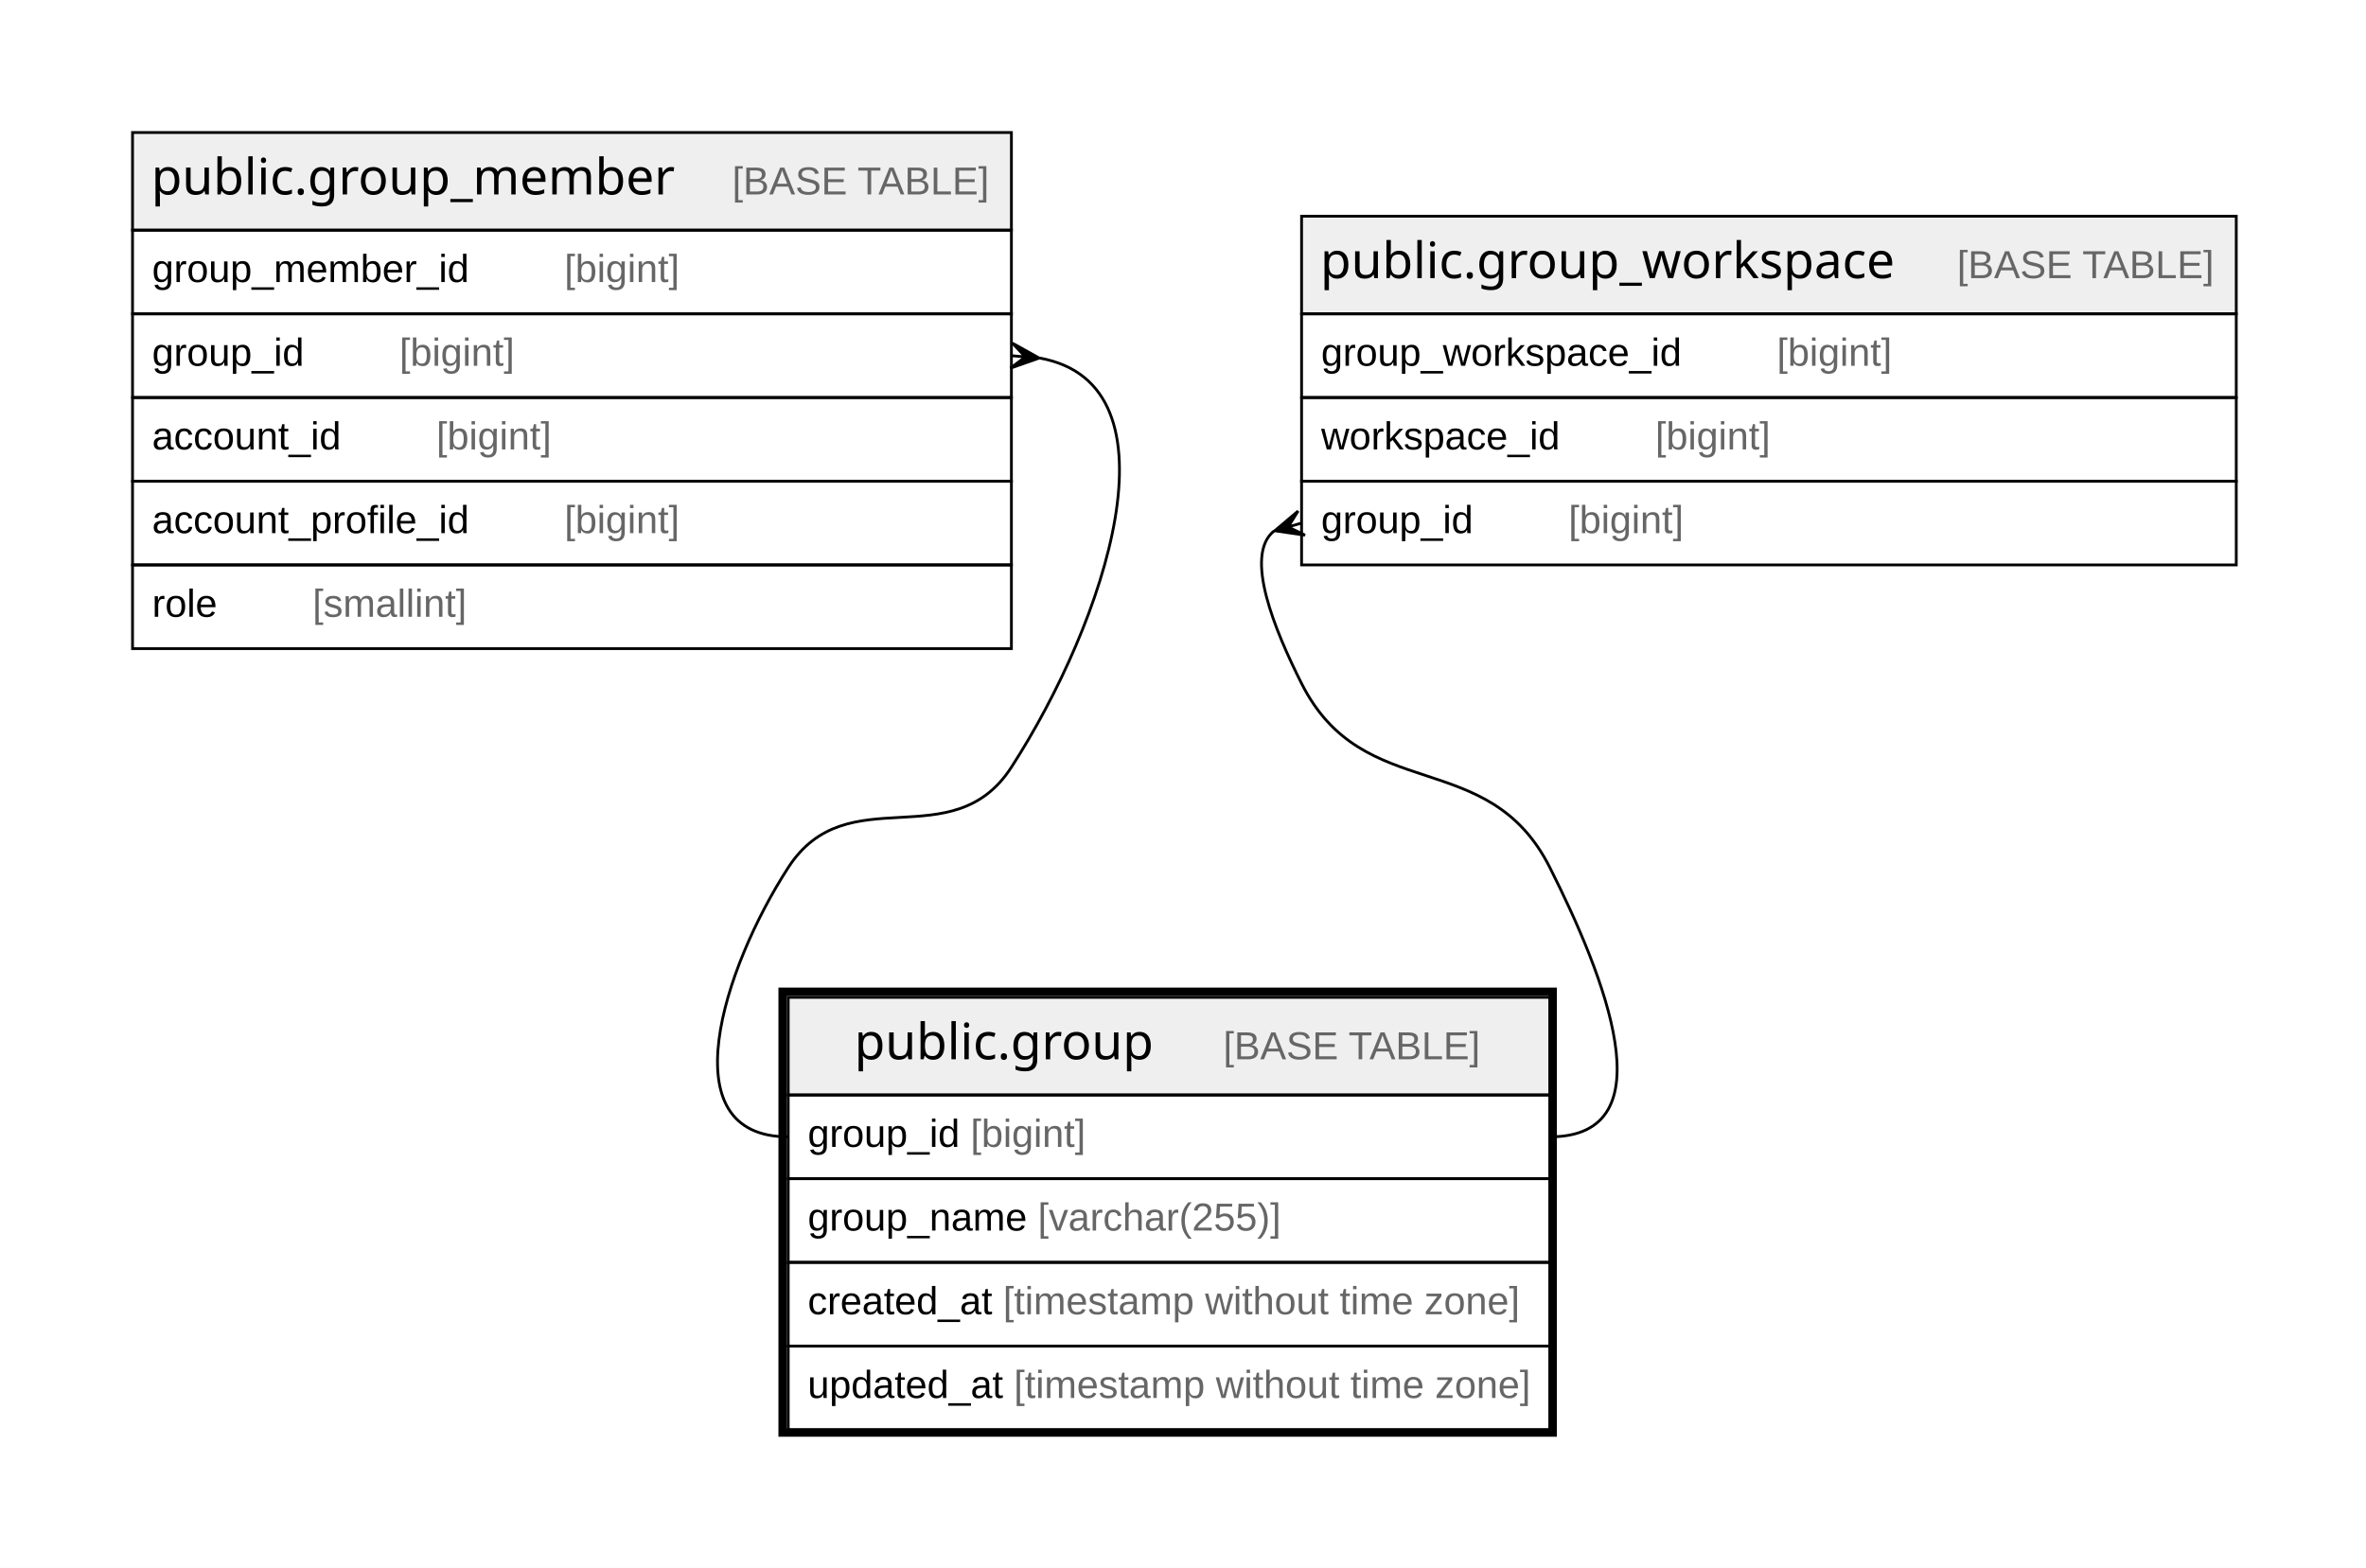
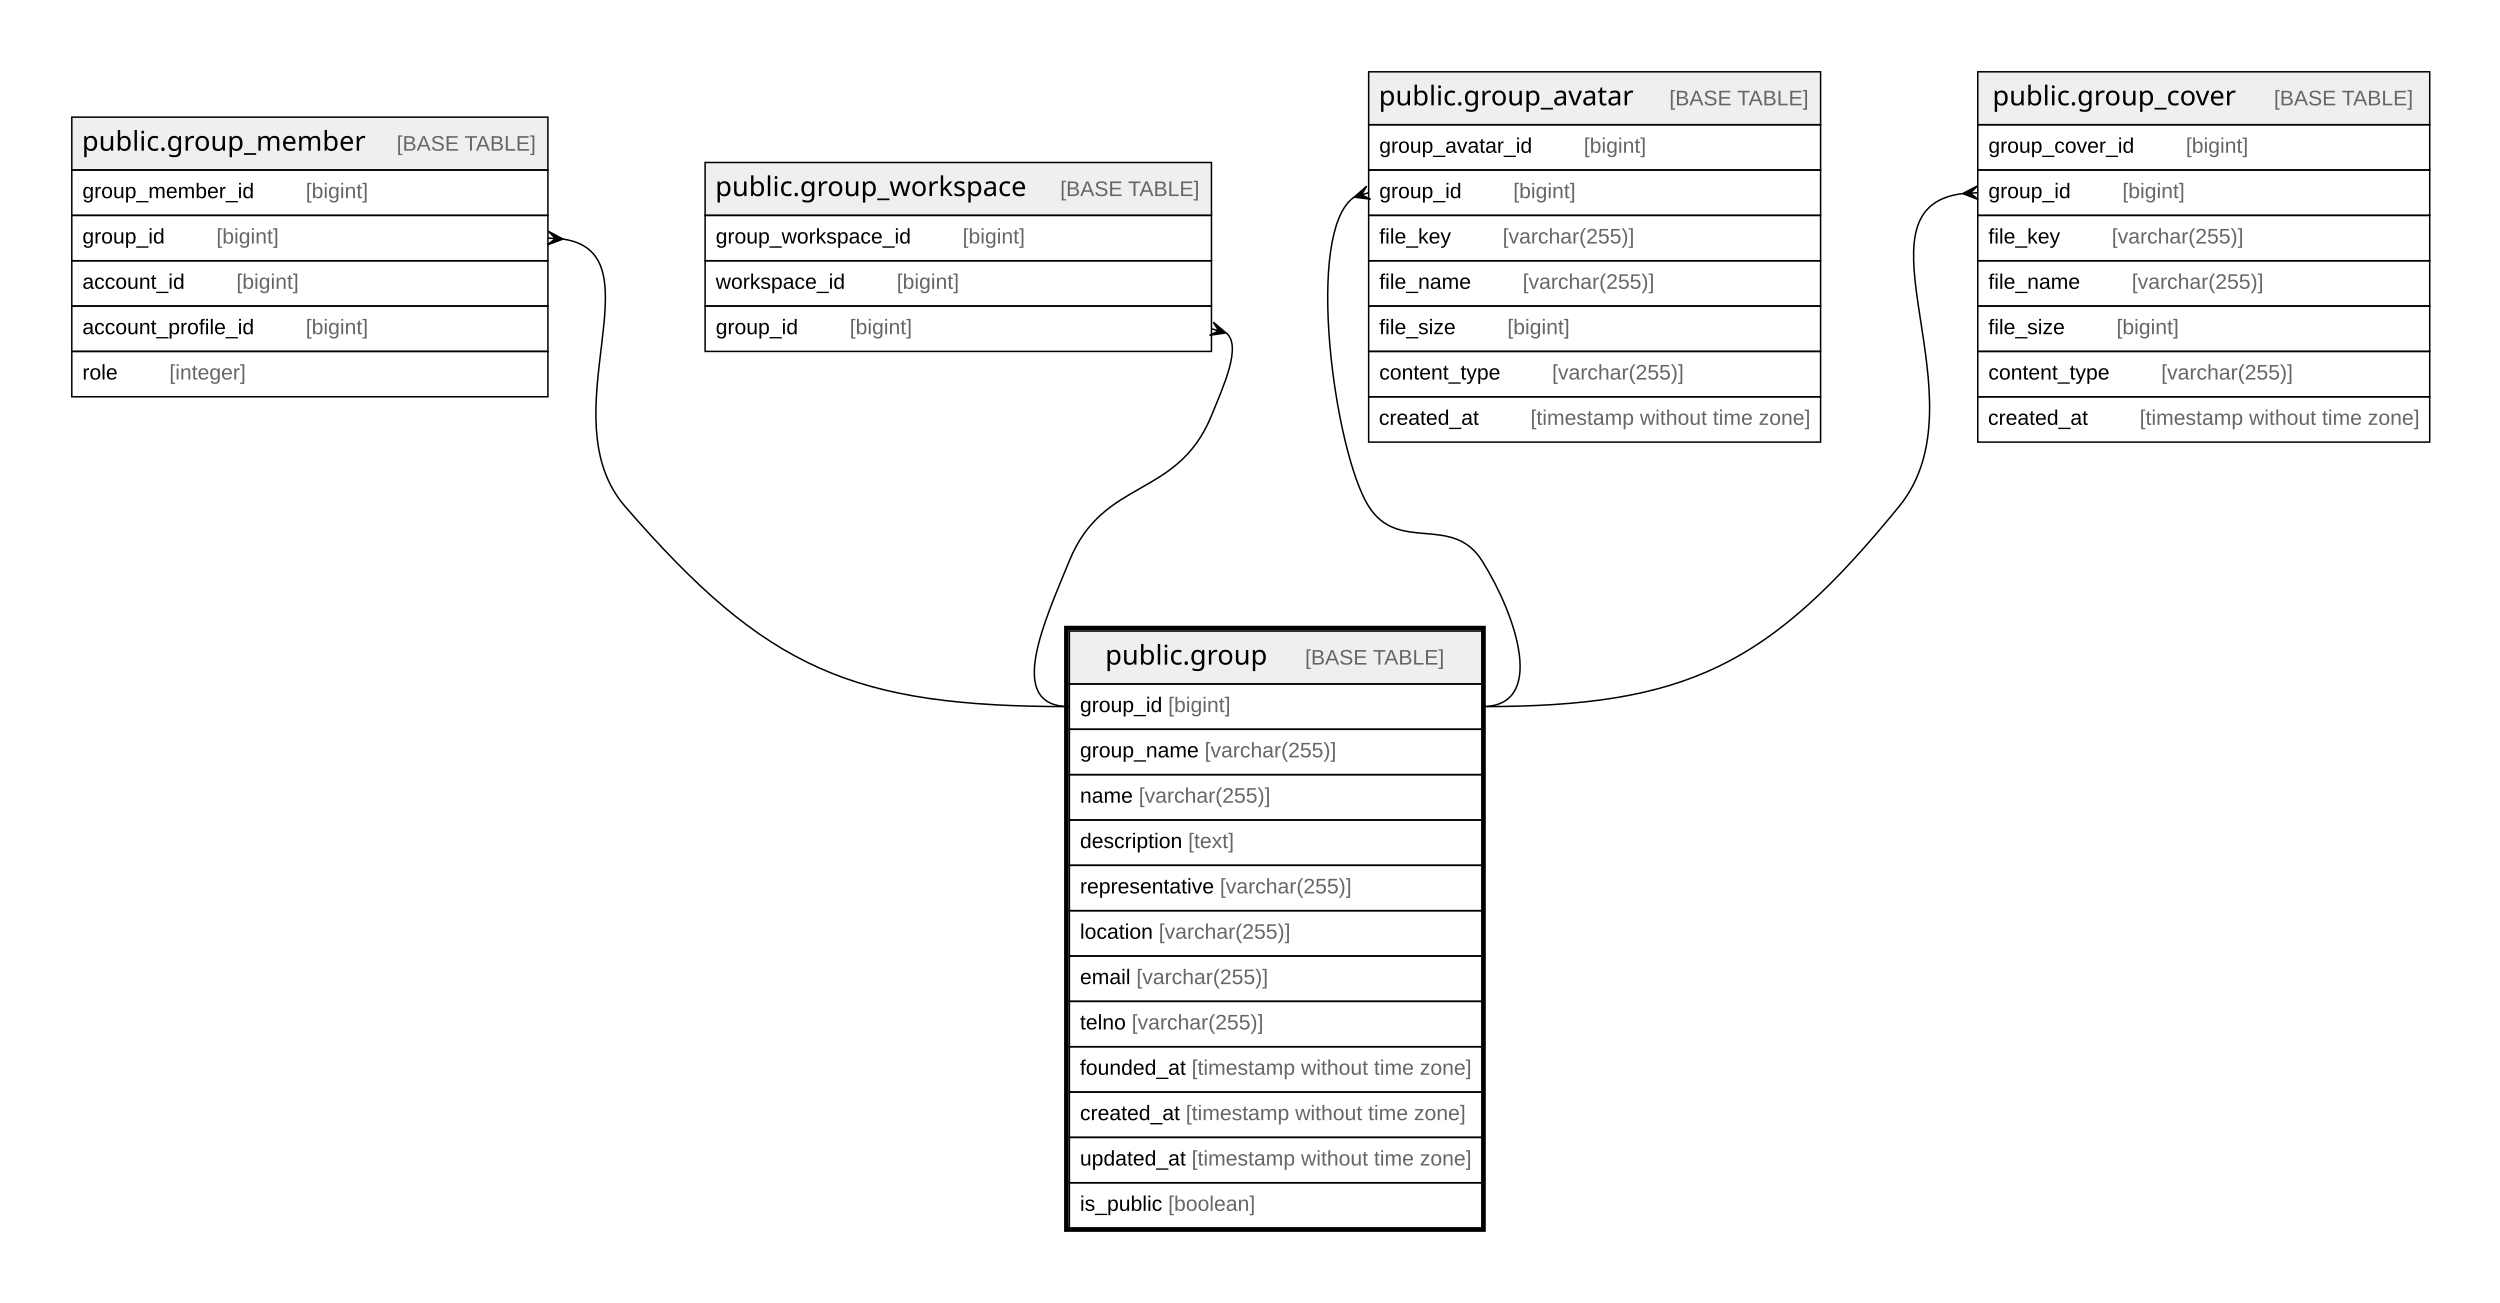
- <svg xmlns="http://www.w3.org/2000/svg" width="848pt" height="562pt" viewBox="0.00 0.00 848.00 562.00">
-   <g id="graph0" class="graph" transform="scale(1 1) rotate(0) translate(4 558)">
-     <polygon fill="#ffffff" stroke="transparent" points="-4,4 -4,-558 844,-558 844,4 -4,4" />
+ <svg xmlns="http://www.w3.org/2000/svg" width="1654pt" height="862pt" viewBox="0.00 0.00 1654.00 862.00">
+   <g id="graph0" class="graph" transform="scale(1 1) rotate(0) translate(4 858)">
+     <polygon fill="#ffffff" stroke="transparent" points="-4,4 -4,-858 1650,-858 1650,4 -4,4" />
    <g id="node1" class="node">
-       <polygon fill="#efefef" stroke="transparent" points="278.5,-165.5 278.5,-200.5 551.5,-200.5 551.5,-165.5 278.5,-165.5" />
-       <polygon fill="none" stroke="#000000" points="278.5,-165.5 278.5,-200.5 551.5,-200.5 551.5,-165.5 278.5,-165.5" />
-       <text text-anchor="start" x="302.203" y="-178.3" font-family="Arial Bold" font-size="18.00" fill="#000000">public.group</text>
-       <text text-anchor="start" x="400.229" y="-178.3" font-family="Arial" font-size="14.00" fill="#000000">    </text>
-       <text text-anchor="start" x="434.434" y="-178.3" font-family="Arial" font-size="14.00" fill="#666666">[BASE TABLE]</text>
-       <polygon fill="none" stroke="#000000" points="278.5,-135.5 278.5,-165.5 551.5,-165.5 551.5,-135.5 278.5,-135.5" />
-       <text text-anchor="start" x="285.5" y="-146.9" font-family="Arial" font-size="14.00" fill="#000000">group_id </text>
-       <text text-anchor="start" x="343.853" y="-146.9" font-family="Arial" font-size="14.00" fill="#666666">[bigint]</text>
-       <polygon fill="none" stroke="#000000" points="278.5,-105.5 278.5,-135.5 551.5,-135.5 551.5,-105.5 278.5,-105.5" />
-       <text text-anchor="start" x="285.5" y="-116.9" font-family="Arial" font-size="14.00" fill="#000000">group_name </text>
-       <text text-anchor="start" x="367.973" y="-116.9" font-family="Arial" font-size="14.00" fill="#666666">[varchar(255)]</text>
-       <polygon fill="none" stroke="#000000" points="278.5,-75.5 278.5,-105.5 551.5,-105.5 551.5,-75.5 278.5,-75.5" />
-       <text text-anchor="start" x="285.5" y="-86.9" font-family="Arial" font-size="14.00" fill="#000000">created_at </text>
-       <text text-anchor="start" x="355.528" y="-86.9" font-family="Arial" font-size="14.00" fill="#666666">[timestamp without time zone]</text>
-       <polygon fill="none" stroke="#000000" points="278.5,-45.5 278.5,-75.5 551.5,-75.5 551.5,-45.5 278.5,-45.5" />
-       <text text-anchor="start" x="285.464" y="-56.9" font-family="Arial" font-size="14.00" fill="#000000">updated_at </text>
-       <text text-anchor="start" x="359.396" y="-56.9" font-family="Arial" font-size="14.00" fill="#666666">[timestamp without time zone]</text>
-       <polygon fill="none" stroke="#000000" stroke-width="3" points="276.5,-44.5 276.5,-202.5 552.5,-202.5 552.5,-44.5 276.5,-44.5" />
+       <polygon fill="#efefef" stroke="transparent" points="703.5,-405.5 703.5,-440.5 976.5,-440.5 976.5,-405.5 703.5,-405.5" />
+       <polygon fill="none" stroke="#000000" points="703.5,-405.5 703.5,-440.5 976.5,-440.5 976.5,-405.5 703.5,-405.5" />
+       <text text-anchor="start" x="727.203" y="-418.3" font-family="Arial Bold" font-size="18.00" fill="#000000">public.group</text>
+       <text text-anchor="start" x="825.229" y="-418.3" font-family="Arial" font-size="14.00" fill="#000000">    </text>
+       <text text-anchor="start" x="859.434" y="-418.3" font-family="Arial" font-size="14.00" fill="#666666">[BASE TABLE]</text>
+       <polygon fill="none" stroke="#000000" points="703.5,-375.5 703.5,-405.5 976.5,-405.5 976.5,-375.5 703.5,-375.5" />
+       <text text-anchor="start" x="710.5" y="-386.9" font-family="Arial" font-size="14.00" fill="#000000">group_id </text>
+       <text text-anchor="start" x="768.853" y="-386.9" font-family="Arial" font-size="14.00" fill="#666666">[bigint]</text>
+       <polygon fill="none" stroke="#000000" points="703.5,-345.5 703.5,-375.5 976.5,-375.5 976.5,-345.5 703.5,-345.5" />
+       <text text-anchor="start" x="710.5" y="-356.9" font-family="Arial" font-size="14.00" fill="#000000">group_name </text>
+       <text text-anchor="start" x="792.973" y="-356.9" font-family="Arial" font-size="14.00" fill="#666666">[varchar(255)]</text>
+       <polygon fill="none" stroke="#000000" points="703.5,-315.5 703.5,-345.5 976.5,-345.5 976.5,-315.5 703.5,-315.5" />
+       <text text-anchor="start" x="710.5" y="-326.9" font-family="Arial" font-size="14.00" fill="#000000">name </text>
+       <text text-anchor="start" x="749.399" y="-326.9" font-family="Arial" font-size="14.00" fill="#666666">[varchar(255)]</text>
+       <polygon fill="none" stroke="#000000" points="703.5,-285.5 703.5,-315.5 976.5,-315.5 976.5,-285.5 703.5,-285.5" />
+       <text text-anchor="start" x="710.5" y="-296.9" font-family="Arial" font-size="14.00" fill="#000000">description </text>
+       <text text-anchor="start" x="782.068" y="-296.9" font-family="Arial" font-size="14.00" fill="#666666">[text]</text>
+       <polygon fill="none" stroke="#000000" points="703.5,-255.5 703.5,-285.5 976.5,-285.5 976.5,-255.5 703.5,-255.5" />
+       <text text-anchor="start" x="710.5" y="-266.9" font-family="Arial" font-size="14.00" fill="#000000">representative </text>
+       <text text-anchor="start" x="803.078" y="-266.9" font-family="Arial" font-size="14.00" fill="#666666">[varchar(255)]</text>
+       <polygon fill="none" stroke="#000000" points="703.5,-225.5 703.5,-255.5 976.5,-255.5 976.5,-225.5 703.5,-225.5" />
+       <text text-anchor="start" x="710.5" y="-236.9" font-family="Arial" font-size="14.00" fill="#000000">location </text>
+       <text text-anchor="start" x="762.625" y="-236.9" font-family="Arial" font-size="14.00" fill="#666666">[varchar(255)]</text>
+       <polygon fill="none" stroke="#000000" points="703.5,-195.5 703.5,-225.5 976.5,-225.5 976.5,-195.5 703.5,-195.5" />
+       <text text-anchor="start" x="710.5" y="-206.9" font-family="Arial" font-size="14.00" fill="#000000">email </text>
+       <text text-anchor="start" x="747.83" y="-206.9" font-family="Arial" font-size="14.00" fill="#666666">[varchar(255)]</text>
+       <polygon fill="none" stroke="#000000" points="703.5,-165.5 703.5,-195.5 976.5,-195.5 976.5,-165.5 703.5,-165.5" />
+       <text text-anchor="start" x="710.5" y="-176.9" font-family="Arial" font-size="14.00" fill="#000000">telno </text>
+       <text text-anchor="start" x="744.736" y="-176.9" font-family="Arial" font-size="14.00" fill="#666666">[varchar(255)]</text>
+       <polygon fill="none" stroke="#000000" points="703.5,-135.5 703.5,-165.5 976.5,-165.5 976.5,-135.5 703.5,-135.5" />
+       <text text-anchor="start" x="710.464" y="-146.9" font-family="Arial" font-size="14.00" fill="#000000">founded_at </text>
+       <text text-anchor="start" x="784.396" y="-146.9" font-family="Arial" font-size="14.00" fill="#666666">[timestamp without time zone]</text>
+       <polygon fill="none" stroke="#000000" points="703.5,-105.5 703.5,-135.5 976.5,-135.5 976.5,-105.5 703.5,-105.5" />
+       <text text-anchor="start" x="710.5" y="-116.9" font-family="Arial" font-size="14.00" fill="#000000">created_at </text>
+       <text text-anchor="start" x="780.528" y="-116.9" font-family="Arial" font-size="14.00" fill="#666666">[timestamp without time zone]</text>
+       <polygon fill="none" stroke="#000000" points="703.5,-75.5 703.5,-105.5 976.5,-105.5 976.5,-75.5 703.5,-75.5" />
+       <text text-anchor="start" x="710.464" y="-86.9" font-family="Arial" font-size="14.00" fill="#000000">updated_at </text>
+       <text text-anchor="start" x="784.396" y="-86.9" font-family="Arial" font-size="14.00" fill="#666666">[timestamp without time zone]</text>
+       <polygon fill="none" stroke="#000000" points="703.5,-45.5 703.5,-75.5 976.5,-75.5 976.5,-45.5 703.5,-45.5" />
+       <text text-anchor="start" x="710.5" y="-56.9" font-family="Arial" font-size="14.00" fill="#000000">is_public </text>
+       <text text-anchor="start" x="768.841" y="-56.9" font-family="Arial" font-size="14.00" fill="#666666">[boolean]</text>
+       <polygon fill="none" stroke="#000000" stroke-width="3" points="701.5,-44.5 701.5,-442.5 977.5,-442.5 977.5,-44.5 701.5,-44.5" />
    </g>
    <g id="node2" class="node">
-       <polygon fill="#efefef" stroke="transparent" points="43.5,-475.5 43.5,-510.5 358.5,-510.5 358.5,-475.5 43.5,-475.5" />
-       <polygon fill="none" stroke="#000000" points="43.5,-475.5 43.5,-510.5 358.5,-510.5 358.5,-475.5 43.5,-475.5" />
-       <text text-anchor="start" x="50.202" y="-488.3" font-family="Arial Bold" font-size="18.00" fill="#000000">public.group_member</text>
-       <text text-anchor="start" x="224.23" y="-488.3" font-family="Arial" font-size="14.00" fill="#000000">    </text>
-       <text text-anchor="start" x="258.435" y="-488.3" font-family="Arial" font-size="14.00" fill="#666666">[BASE TABLE]</text>
-       <polygon fill="none" stroke="#000000" points="43.5,-445.5 43.5,-475.5 358.5,-475.5 358.5,-445.5 43.5,-445.5" />
-       <text text-anchor="start" x="50.5" y="-456.9" font-family="Arial" font-size="14.00" fill="#000000">group_member_id    </text>
-       <text text-anchor="start" x="198.28" y="-456.9" font-family="Arial" font-size="14.00" fill="#666666">[bigint]</text>
-       <polygon fill="none" stroke="#000000" points="43.5,-415.5 43.5,-445.5 358.5,-445.5 358.5,-415.5 43.5,-415.5" />
-       <text text-anchor="start" x="50.5" y="-426.9" font-family="Arial" font-size="14.00" fill="#000000">group_id    </text>
-       <text text-anchor="start" x="139.168" y="-426.9" font-family="Arial" font-size="14.00" fill="#666666">[bigint]</text>
-       <polygon fill="none" stroke="#000000" points="43.5,-385.5 43.5,-415.5 358.5,-415.5 358.5,-385.5 43.5,-385.5" />
-       <text text-anchor="start" x="50.5" y="-396.9" font-family="Arial" font-size="14.00" fill="#000000">account_id    </text>
-       <text text-anchor="start" x="152.398" y="-396.9" font-family="Arial" font-size="14.00" fill="#666666">[bigint]</text>
-       <polygon fill="none" stroke="#000000" points="43.5,-355.5 43.5,-385.5 358.5,-385.5 358.5,-355.5 43.5,-355.5" />
-       <text text-anchor="start" x="50.5" y="-366.9" font-family="Arial" font-size="14.00" fill="#000000">account_profile_id    </text>
-       <text text-anchor="start" x="198.292" y="-366.9" font-family="Arial" font-size="14.00" fill="#666666">[bigint]</text>
-       <polygon fill="none" stroke="#000000" points="43.5,-325.5 43.5,-355.5 358.5,-355.5 358.5,-325.5 43.5,-325.5" />
-       <text text-anchor="start" x="50.5" y="-336.9" font-family="Arial" font-size="14.00" fill="#000000">role    </text>
-       <text text-anchor="start" x="108.037" y="-336.9" font-family="Arial" font-size="14.00" fill="#666666">[smallint]</text>
+       <polygon fill="#efefef" stroke="transparent" points="43.5,-745.5 43.5,-780.5 358.5,-780.5 358.5,-745.5 43.5,-745.5" />
+       <polygon fill="none" stroke="#000000" points="43.5,-745.5 43.5,-780.5 358.5,-780.5 358.5,-745.5 43.5,-745.5" />
+       <text text-anchor="start" x="50.202" y="-758.3" font-family="Arial Bold" font-size="18.00" fill="#000000">public.group_member</text>
+       <text text-anchor="start" x="224.23" y="-758.3" font-family="Arial" font-size="14.00" fill="#000000">    </text>
+       <text text-anchor="start" x="258.435" y="-758.3" font-family="Arial" font-size="14.00" fill="#666666">[BASE TABLE]</text>
+       <polygon fill="none" stroke="#000000" points="43.5,-715.5 43.5,-745.5 358.5,-745.5 358.5,-715.5 43.5,-715.5" />
+       <text text-anchor="start" x="50.5" y="-726.9" font-family="Arial" font-size="14.00" fill="#000000">group_member_id    </text>
+       <text text-anchor="start" x="198.28" y="-726.9" font-family="Arial" font-size="14.00" fill="#666666">[bigint]</text>
+       <polygon fill="none" stroke="#000000" points="43.5,-685.5 43.5,-715.5 358.5,-715.5 358.5,-685.5 43.5,-685.5" />
+       <text text-anchor="start" x="50.5" y="-696.9" font-family="Arial" font-size="14.00" fill="#000000">group_id    </text>
+       <text text-anchor="start" x="139.168" y="-696.9" font-family="Arial" font-size="14.00" fill="#666666">[bigint]</text>
+       <polygon fill="none" stroke="#000000" points="43.5,-655.5 43.5,-685.5 358.5,-685.5 358.5,-655.5 43.5,-655.5" />
+       <text text-anchor="start" x="50.5" y="-666.9" font-family="Arial" font-size="14.00" fill="#000000">account_id    </text>
+       <text text-anchor="start" x="152.398" y="-666.9" font-family="Arial" font-size="14.00" fill="#666666">[bigint]</text>
+       <polygon fill="none" stroke="#000000" points="43.5,-625.5 43.5,-655.5 358.5,-655.5 358.5,-625.5 43.5,-625.5" />
+       <text text-anchor="start" x="50.5" y="-636.9" font-family="Arial" font-size="14.00" fill="#000000">account_profile_id    </text>
+       <text text-anchor="start" x="198.292" y="-636.9" font-family="Arial" font-size="14.00" fill="#666666">[bigint]</text>
+       <polygon fill="none" stroke="#000000" points="43.5,-595.5 43.5,-625.5 358.5,-625.5 358.5,-595.5 43.5,-595.5" />
+       <text text-anchor="start" x="50.5" y="-606.9" font-family="Arial" font-size="14.00" fill="#000000">role    </text>
+       <text text-anchor="start" x="108.037" y="-606.9" font-family="Arial" font-size="14.00" fill="#666666">[integer]</text>
    </g>
    <g id="edge1" class="edge">
-       <path fill="none" stroke="#000000" d="M368.736,-429.634C420.644,-420.147 392.079,-334.932 358.5,-283 337.33,-250.258 299.67,-279.742 278.5,-247 255.213,-210.984 235.611,-150.5 278.5,-150.5" />
-       <polygon fill="#000000" stroke="#000000" points="368.464,-429.657 358.12,-426.016 363.482,-430.078 358.5,-430.5 358.5,-430.5 358.5,-430.5 363.482,-430.078 358.88,-434.984 368.464,-429.657 368.464,-429.657" />
+       <path fill="none" stroke="#000000" d="M368.579,-699.816C433.241,-690.236 358.188,-582.267 409.5,-523 503.312,-414.644 560.176,-390.5 703.5,-390.5" />
+       <polygon fill="#000000" stroke="#000000" points="368.477,-699.823 358.195,-696.01 363.488,-700.162 358.5,-700.5 358.5,-700.5 358.5,-700.5 363.488,-700.162 358.805,-704.99 368.477,-699.823 368.477,-699.823" />
    </g>
    <g id="node3" class="node">
-       <polygon fill="#efefef" stroke="transparent" points="462.5,-445.5 462.5,-480.5 797.5,-480.5 797.5,-445.5 462.5,-445.5" />
-       <polygon fill="none" stroke="#000000" points="462.5,-445.5 462.5,-480.5 797.5,-480.5 797.5,-445.5 462.5,-445.5" />
-       <text text-anchor="start" x="469.194" y="-458.3" font-family="Arial Bold" font-size="18.00" fill="#000000">public.group_workspace</text>
-       <text text-anchor="start" x="663.238" y="-458.3" font-family="Arial" font-size="14.00" fill="#000000">    </text>
-       <text text-anchor="start" x="697.443" y="-458.3" font-family="Arial" font-size="14.00" fill="#666666">[BASE TABLE]</text>
-       <polygon fill="none" stroke="#000000" points="462.5,-415.5 462.5,-445.5 797.5,-445.5 797.5,-415.5 462.5,-415.5" />
-       <text text-anchor="start" x="469.5" y="-426.9" font-family="Arial" font-size="14.00" fill="#000000">group_workspace_id    </text>
-       <text text-anchor="start" x="632.848" y="-426.9" font-family="Arial" font-size="14.00" fill="#666666">[bigint]</text>
-       <polygon fill="none" stroke="#000000" points="462.5,-385.5 462.5,-415.5 797.5,-415.5 797.5,-385.5 462.5,-385.5" />
-       <text text-anchor="start" x="469.5" y="-396.9" font-family="Arial" font-size="14.00" fill="#000000">workspace_id    </text>
-       <text text-anchor="start" x="589.274" y="-396.9" font-family="Arial" font-size="14.00" fill="#666666">[bigint]</text>
-       <polygon fill="none" stroke="#000000" points="462.5,-355.5 462.5,-385.5 797.5,-385.5 797.5,-355.5 462.5,-355.5" />
-       <text text-anchor="start" x="469.5" y="-366.9" font-family="Arial" font-size="14.00" fill="#000000">group_id    </text>
-       <text text-anchor="start" x="558.168" y="-366.9" font-family="Arial" font-size="14.00" fill="#666666">[bigint]</text>
+       <polygon fill="#efefef" stroke="transparent" points="462.5,-715.5 462.5,-750.5 797.5,-750.5 797.5,-715.5 462.5,-715.5" />
+       <polygon fill="none" stroke="#000000" points="462.5,-715.5 462.5,-750.5 797.5,-750.5 797.5,-715.5 462.5,-715.5" />
+       <text text-anchor="start" x="469.194" y="-728.3" font-family="Arial Bold" font-size="18.00" fill="#000000">public.group_workspace</text>
+       <text text-anchor="start" x="663.238" y="-728.3" font-family="Arial" font-size="14.00" fill="#000000">    </text>
+       <text text-anchor="start" x="697.443" y="-728.3" font-family="Arial" font-size="14.00" fill="#666666">[BASE TABLE]</text>
+       <polygon fill="none" stroke="#000000" points="462.5,-685.5 462.5,-715.5 797.5,-715.5 797.5,-685.5 462.5,-685.5" />
+       <text text-anchor="start" x="469.5" y="-696.9" font-family="Arial" font-size="14.00" fill="#000000">group_workspace_id    </text>
+       <text text-anchor="start" x="632.848" y="-696.9" font-family="Arial" font-size="14.00" fill="#666666">[bigint]</text>
+       <polygon fill="none" stroke="#000000" points="462.5,-655.5 462.5,-685.5 797.5,-685.5 797.5,-655.5 462.5,-655.5" />
+       <text text-anchor="start" x="469.5" y="-666.9" font-family="Arial" font-size="14.00" fill="#000000">workspace_id    </text>
+       <text text-anchor="start" x="589.274" y="-666.9" font-family="Arial" font-size="14.00" fill="#666666">[bigint]</text>
+       <polygon fill="none" stroke="#000000" points="462.5,-625.5 462.5,-655.5 797.5,-655.5 797.5,-625.5 462.5,-625.5" />
+       <text text-anchor="start" x="469.5" y="-636.9" font-family="Arial" font-size="14.00" fill="#000000">group_id    </text>
+       <text text-anchor="start" x="558.168" y="-636.9" font-family="Arial" font-size="14.00" fill="#666666">[bigint]</text>
    </g>
    <g id="edge2" class="edge">
-       <path fill="none" stroke="#000000" d="M452.62,-367.663C441.703,-358.931 452.984,-331.903 462.5,-313 484.642,-269.014 529.358,-290.986 551.5,-247 570.784,-208.691 594.389,-150.5 551.5,-150.5" />
-       <polygon fill="#000000" stroke="#000000" points="452.888,-367.74 461.258,-374.825 457.694,-369.12 462.5,-370.5 462.5,-370.5 462.5,-370.5 457.694,-369.12 463.742,-366.175 452.888,-367.74 452.888,-367.74" />
+       <path fill="none" stroke="#000000" d="M807.245,-637.725C817.774,-629.169 805.496,-602.595 797.5,-583 774.939,-527.711 726.061,-542.289 703.5,-487 687.296,-447.29 660.611,-390.5 703.5,-390.5" />
+       <polygon fill="#000000" stroke="#000000" points="807.118,-637.761 796.267,-636.172 802.309,-639.13 797.5,-640.5 797.5,-640.5 797.5,-640.5 802.309,-639.13 798.733,-644.828 807.118,-637.761 807.118,-637.761" />
+     </g>
+     <g id="node4" class="node">
+       <polygon fill="#efefef" stroke="transparent" points="901.5,-775.5 901.5,-810.5 1200.5,-810.5 1200.5,-775.5 901.5,-775.5" />
+       <polygon fill="none" stroke="#000000" points="901.5,-775.5 901.5,-810.5 1200.5,-810.5 1200.5,-775.5 901.5,-775.5" />
+       <text text-anchor="start" x="908.193" y="-788.3" font-family="Arial Bold" font-size="18.00" fill="#000000">public.group_avatar</text>
+       <text text-anchor="start" x="1066.239" y="-788.3" font-family="Arial" font-size="14.00" fill="#000000">    </text>
+       <text text-anchor="start" x="1100.444" y="-788.3" font-family="Arial" font-size="14.00" fill="#666666">[BASE TABLE]</text>
+       <polygon fill="none" stroke="#000000" points="901.5,-745.5 901.5,-775.5 1200.5,-775.5 1200.5,-745.5 901.5,-745.5" />
+       <text text-anchor="start" x="908.5" y="-756.9" font-family="Arial" font-size="14.00" fill="#000000">group_avatar_id    </text>
+       <text text-anchor="start" x="1043.849" y="-756.9" font-family="Arial" font-size="14.00" fill="#666666">[bigint]</text>
+       <polygon fill="none" stroke="#000000" points="901.5,-715.5 901.5,-745.5 1200.5,-745.5 1200.5,-715.5 901.5,-715.5" />
+       <text text-anchor="start" x="908.5" y="-726.9" font-family="Arial" font-size="14.00" fill="#000000">group_id    </text>
+       <text text-anchor="start" x="997.168" y="-726.9" font-family="Arial" font-size="14.00" fill="#666666">[bigint]</text>
+       <polygon fill="none" stroke="#000000" points="901.5,-685.5 901.5,-715.5 1200.5,-715.5 1200.5,-685.5 901.5,-685.5" />
+       <text text-anchor="start" x="908.5" y="-696.9" font-family="Arial" font-size="14.00" fill="#000000">file_key    </text>
+       <text text-anchor="start" x="990.156" y="-696.9" font-family="Arial" font-size="14.00" fill="#666666">[varchar(255)]</text>
+       <polygon fill="none" stroke="#000000" points="901.5,-655.5 901.5,-685.5 1200.5,-685.5 1200.5,-655.5 901.5,-655.5" />
+       <text text-anchor="start" x="908.5" y="-666.9" font-family="Arial" font-size="14.00" fill="#000000">file_name    </text>
+       <text text-anchor="start" x="1003.382" y="-666.9" font-family="Arial" font-size="14.00" fill="#666666">[varchar(255)]</text>
+       <polygon fill="none" stroke="#000000" points="901.5,-625.5 901.5,-655.5 1200.5,-655.5 1200.5,-625.5 901.5,-625.5" />
+       <text text-anchor="start" x="908.5" y="-636.9" font-family="Arial" font-size="14.00" fill="#000000">file_size    </text>
+       <text text-anchor="start" x="993.263" y="-636.9" font-family="Arial" font-size="14.00" fill="#666666">[bigint]</text>
+       <polygon fill="none" stroke="#000000" points="901.5,-595.5 901.5,-625.5 1200.5,-625.5 1200.5,-595.5 901.5,-595.5" />
+       <text text-anchor="start" x="908.5" y="-606.9" font-family="Arial" font-size="14.00" fill="#000000">content_type    </text>
+       <text text-anchor="start" x="1022.855" y="-606.9" font-family="Arial" font-size="14.00" fill="#666666">[varchar(255)]</text>
+       <polygon fill="none" stroke="#000000" points="901.5,-565.5 901.5,-595.5 1200.5,-595.5 1200.5,-565.5 901.5,-565.5" />
+       <text text-anchor="start" x="908.259" y="-576.9" font-family="Arial" font-size="14.00" fill="#000000">created_at    </text>
+       <text text-anchor="start" x="1008.601" y="-576.9" font-family="Arial" font-size="14.00" fill="#666666">[timestamp without time zone]</text>
+     </g>
+     <g id="edge3" class="edge">
+       <path fill="none" stroke="#000000" d="M891.901,-727.557C858.775,-704.966 878.861,-558.979 901.5,-523 921.192,-491.705 956.808,-518.295 976.5,-487 999.341,-450.7 1019.389,-390.5 976.5,-390.5" />
+       <polygon fill="#000000" stroke="#000000" points="891.939,-727.569 900.181,-734.802 896.72,-729.034 901.5,-730.5 901.5,-730.5 901.5,-730.5 896.72,-729.034 902.819,-726.198 891.939,-727.569 891.939,-727.569" />
+     </g>
+     <g id="node5" class="node">
+       <polygon fill="#efefef" stroke="transparent" points="1304.5,-775.5 1304.5,-810.5 1603.5,-810.5 1603.5,-775.5 1304.5,-775.5" />
+       <polygon fill="none" stroke="#000000" points="1304.5,-775.5 1304.5,-810.5 1603.5,-810.5 1603.5,-775.5 1304.5,-775.5" />
+       <text text-anchor="start" x="1314.197" y="-788.3" font-family="Arial Bold" font-size="18.00" fill="#000000">public.group_cover</text>
+       <text text-anchor="start" x="1466.235" y="-788.3" font-family="Arial" font-size="14.00" fill="#000000">    </text>
+       <text text-anchor="start" x="1500.439" y="-788.3" font-family="Arial" font-size="14.00" fill="#666666">[BASE TABLE]</text>
+       <polygon fill="none" stroke="#000000" points="1304.5,-745.5 1304.5,-775.5 1603.5,-775.5 1603.5,-745.5 1304.5,-745.5" />
+       <text text-anchor="start" x="1311.5" y="-756.9" font-family="Arial" font-size="14.00" fill="#000000">group_cover_id    </text>
+       <text text-anchor="start" x="1442.176" y="-756.9" font-family="Arial" font-size="14.00" fill="#666666">[bigint]</text>
+       <polygon fill="none" stroke="#000000" points="1304.5,-715.5 1304.5,-745.5 1603.5,-745.5 1603.5,-715.5 1304.5,-715.5" />
+       <text text-anchor="start" x="1311.5" y="-726.9" font-family="Arial" font-size="14.00" fill="#000000">group_id    </text>
+       <text text-anchor="start" x="1400.168" y="-726.9" font-family="Arial" font-size="14.00" fill="#666666">[bigint]</text>
+       <polygon fill="none" stroke="#000000" points="1304.5,-685.5 1304.5,-715.5 1603.5,-715.5 1603.5,-685.5 1304.5,-685.5" />
+       <text text-anchor="start" x="1311.5" y="-696.9" font-family="Arial" font-size="14.00" fill="#000000">file_key    </text>
+       <text text-anchor="start" x="1393.156" y="-696.9" font-family="Arial" font-size="14.00" fill="#666666">[varchar(255)]</text>
+       <polygon fill="none" stroke="#000000" points="1304.5,-655.5 1304.5,-685.5 1603.5,-685.5 1603.5,-655.5 1304.5,-655.5" />
+       <text text-anchor="start" x="1311.5" y="-666.9" font-family="Arial" font-size="14.00" fill="#000000">file_name    </text>
+       <text text-anchor="start" x="1406.382" y="-666.9" font-family="Arial" font-size="14.00" fill="#666666">[varchar(255)]</text>
+       <polygon fill="none" stroke="#000000" points="1304.5,-625.5 1304.5,-655.5 1603.5,-655.5 1603.5,-625.5 1304.5,-625.5" />
+       <text text-anchor="start" x="1311.5" y="-636.9" font-family="Arial" font-size="14.00" fill="#000000">file_size    </text>
+       <text text-anchor="start" x="1396.263" y="-636.9" font-family="Arial" font-size="14.00" fill="#666666">[bigint]</text>
+       <polygon fill="none" stroke="#000000" points="1304.5,-595.5 1304.5,-625.5 1603.5,-625.5 1603.5,-595.5 1304.5,-595.5" />
+       <text text-anchor="start" x="1311.5" y="-606.9" font-family="Arial" font-size="14.00" fill="#000000">content_type    </text>
+       <text text-anchor="start" x="1425.855" y="-606.9" font-family="Arial" font-size="14.00" fill="#666666">[varchar(255)]</text>
+       <polygon fill="none" stroke="#000000" points="1304.5,-565.5 1304.5,-595.5 1603.5,-595.5 1603.5,-565.5 1304.5,-565.5" />
+       <text text-anchor="start" x="1311.259" y="-576.9" font-family="Arial" font-size="14.00" fill="#000000">created_at    </text>
+       <text text-anchor="start" x="1411.601" y="-576.9" font-family="Arial" font-size="14.00" fill="#666666">[timestamp without time zone]</text>
+     </g>
+     <g id="edge4" class="edge">
+       <path fill="none" stroke="#000000" d="M1294.245,-729.899C1217.238,-720.136 1310.257,-593.787 1252.5,-523 1166.477,-417.572 1112.57,-390.5 976.5,-390.5" />
+       <polygon fill="#000000" stroke="#000000" points="1294.517,-729.915 1304.237,-734.992 1299.509,-730.207 1304.5,-730.5 1304.5,-730.5 1304.5,-730.5 1299.509,-730.207 1304.763,-726.008 1294.517,-729.915 1294.517,-729.915" />
    </g>
  </g>
</svg>
